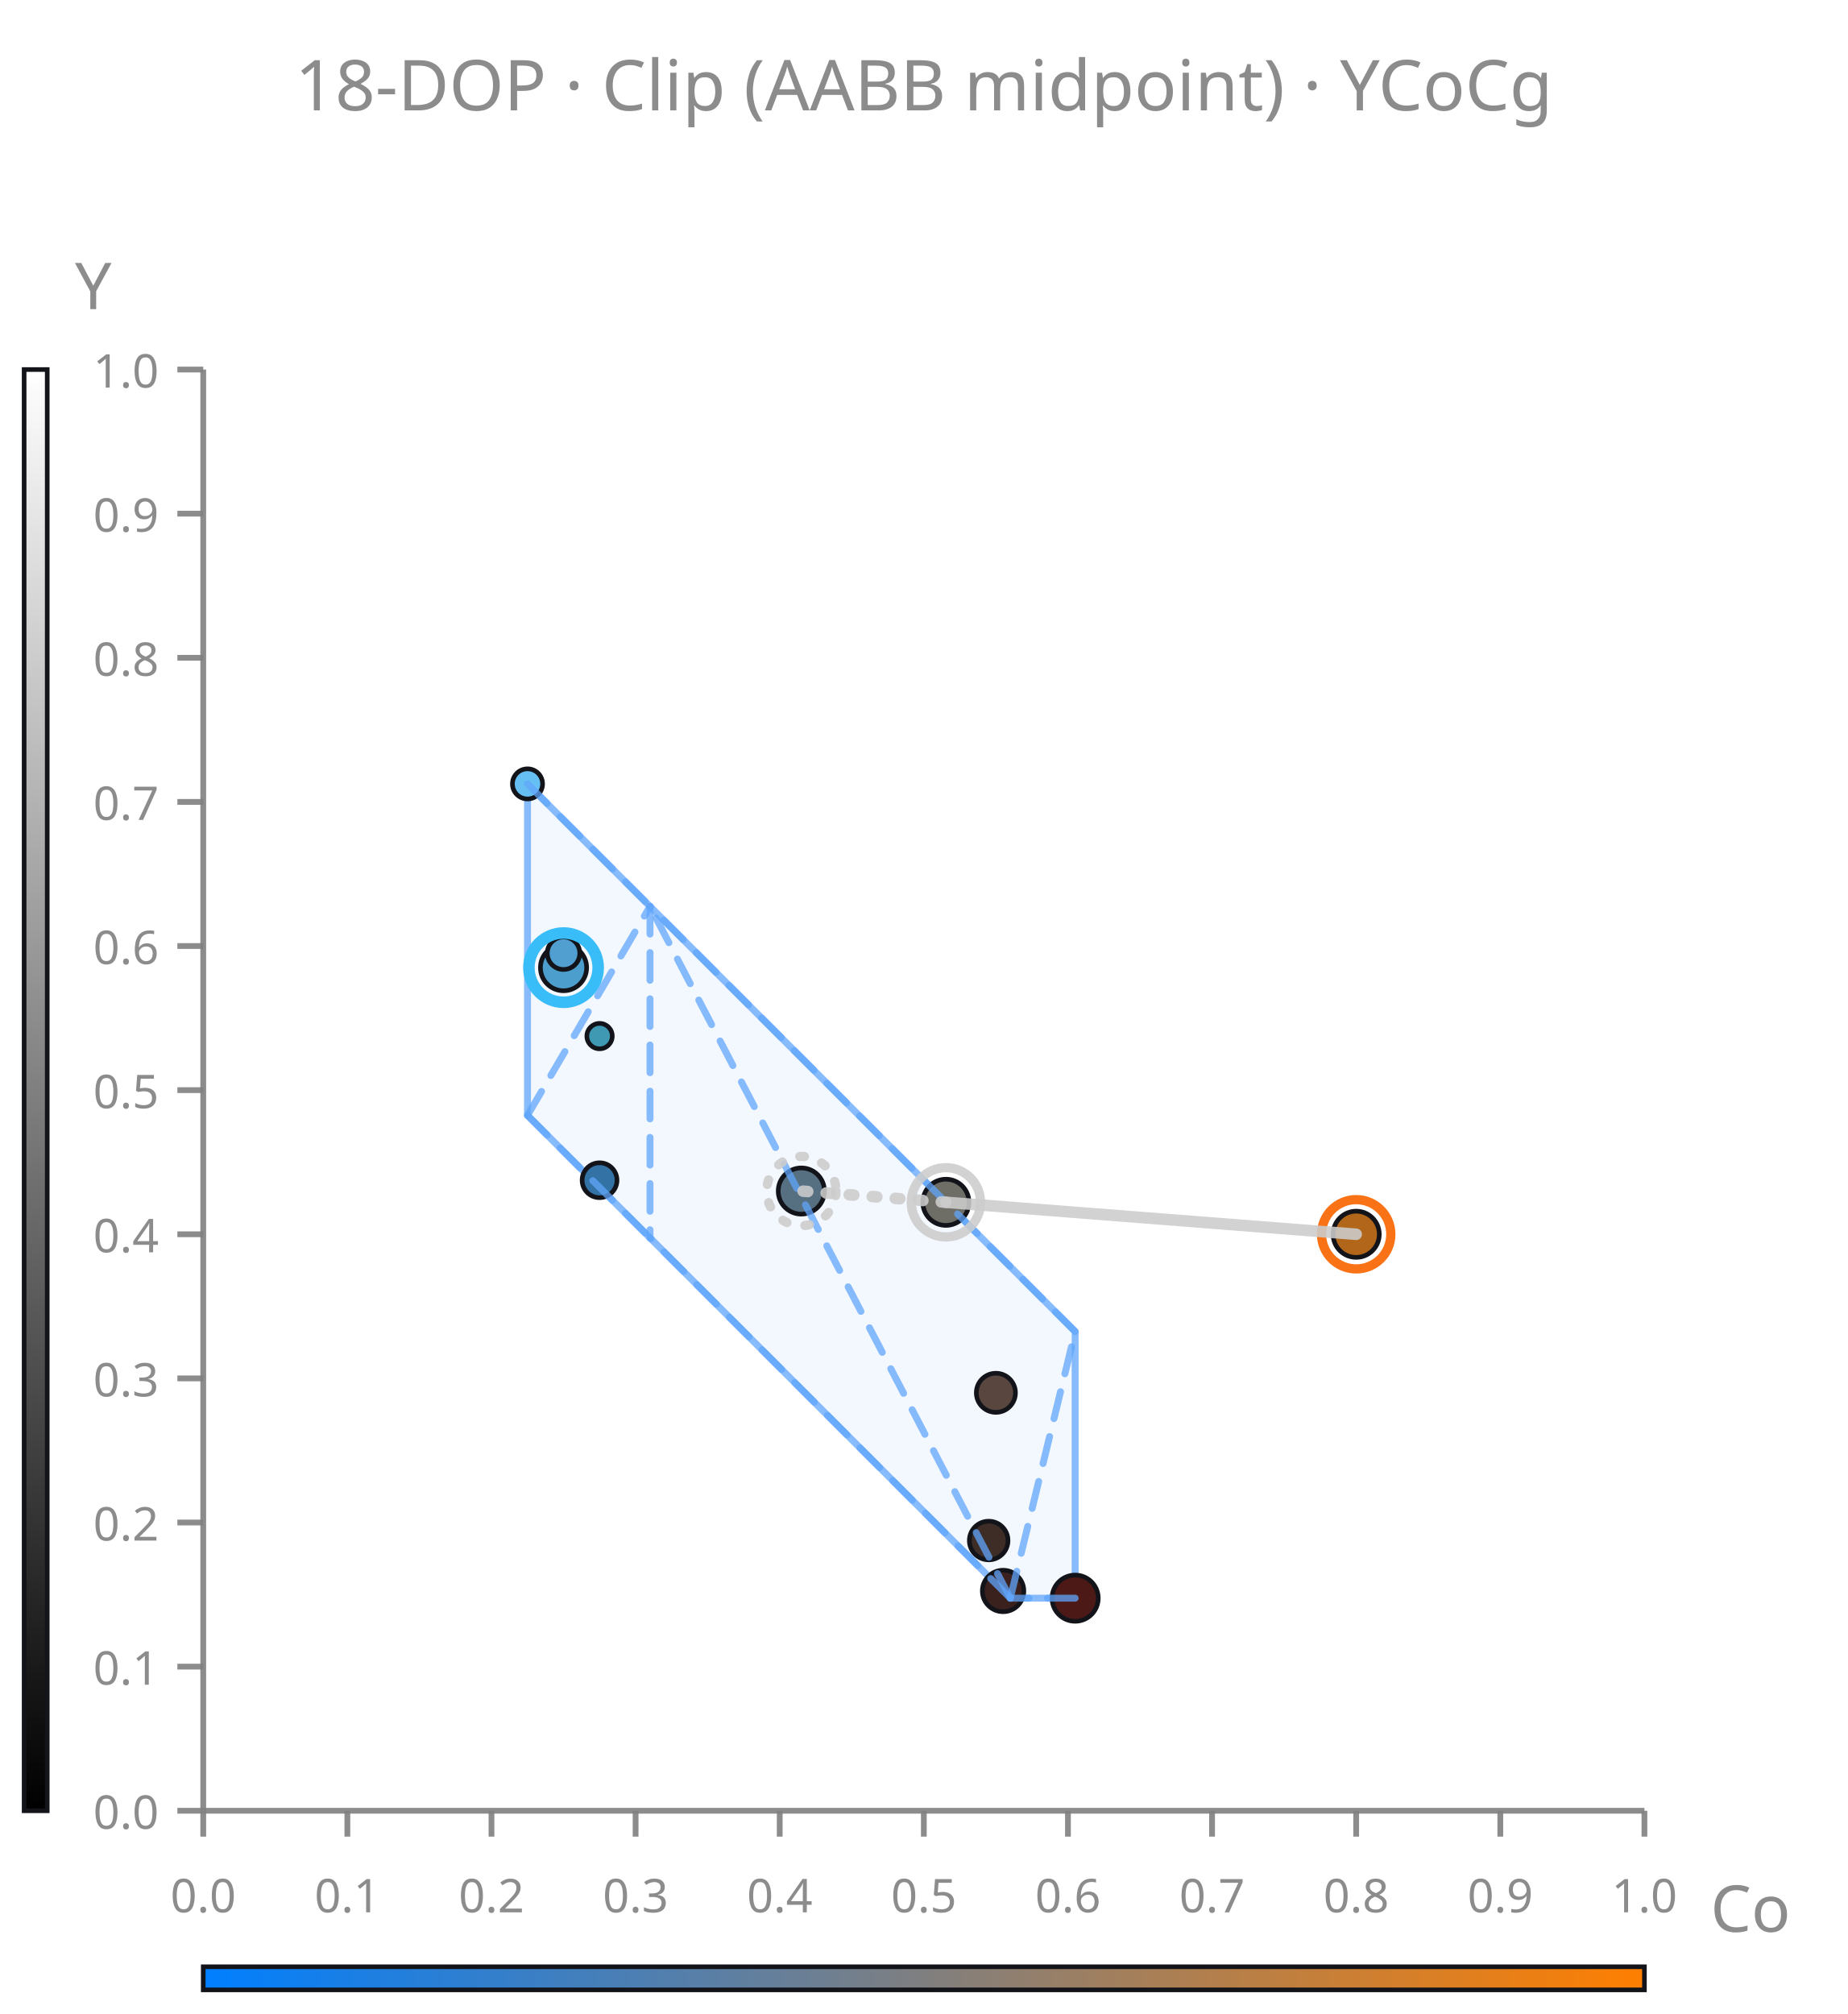
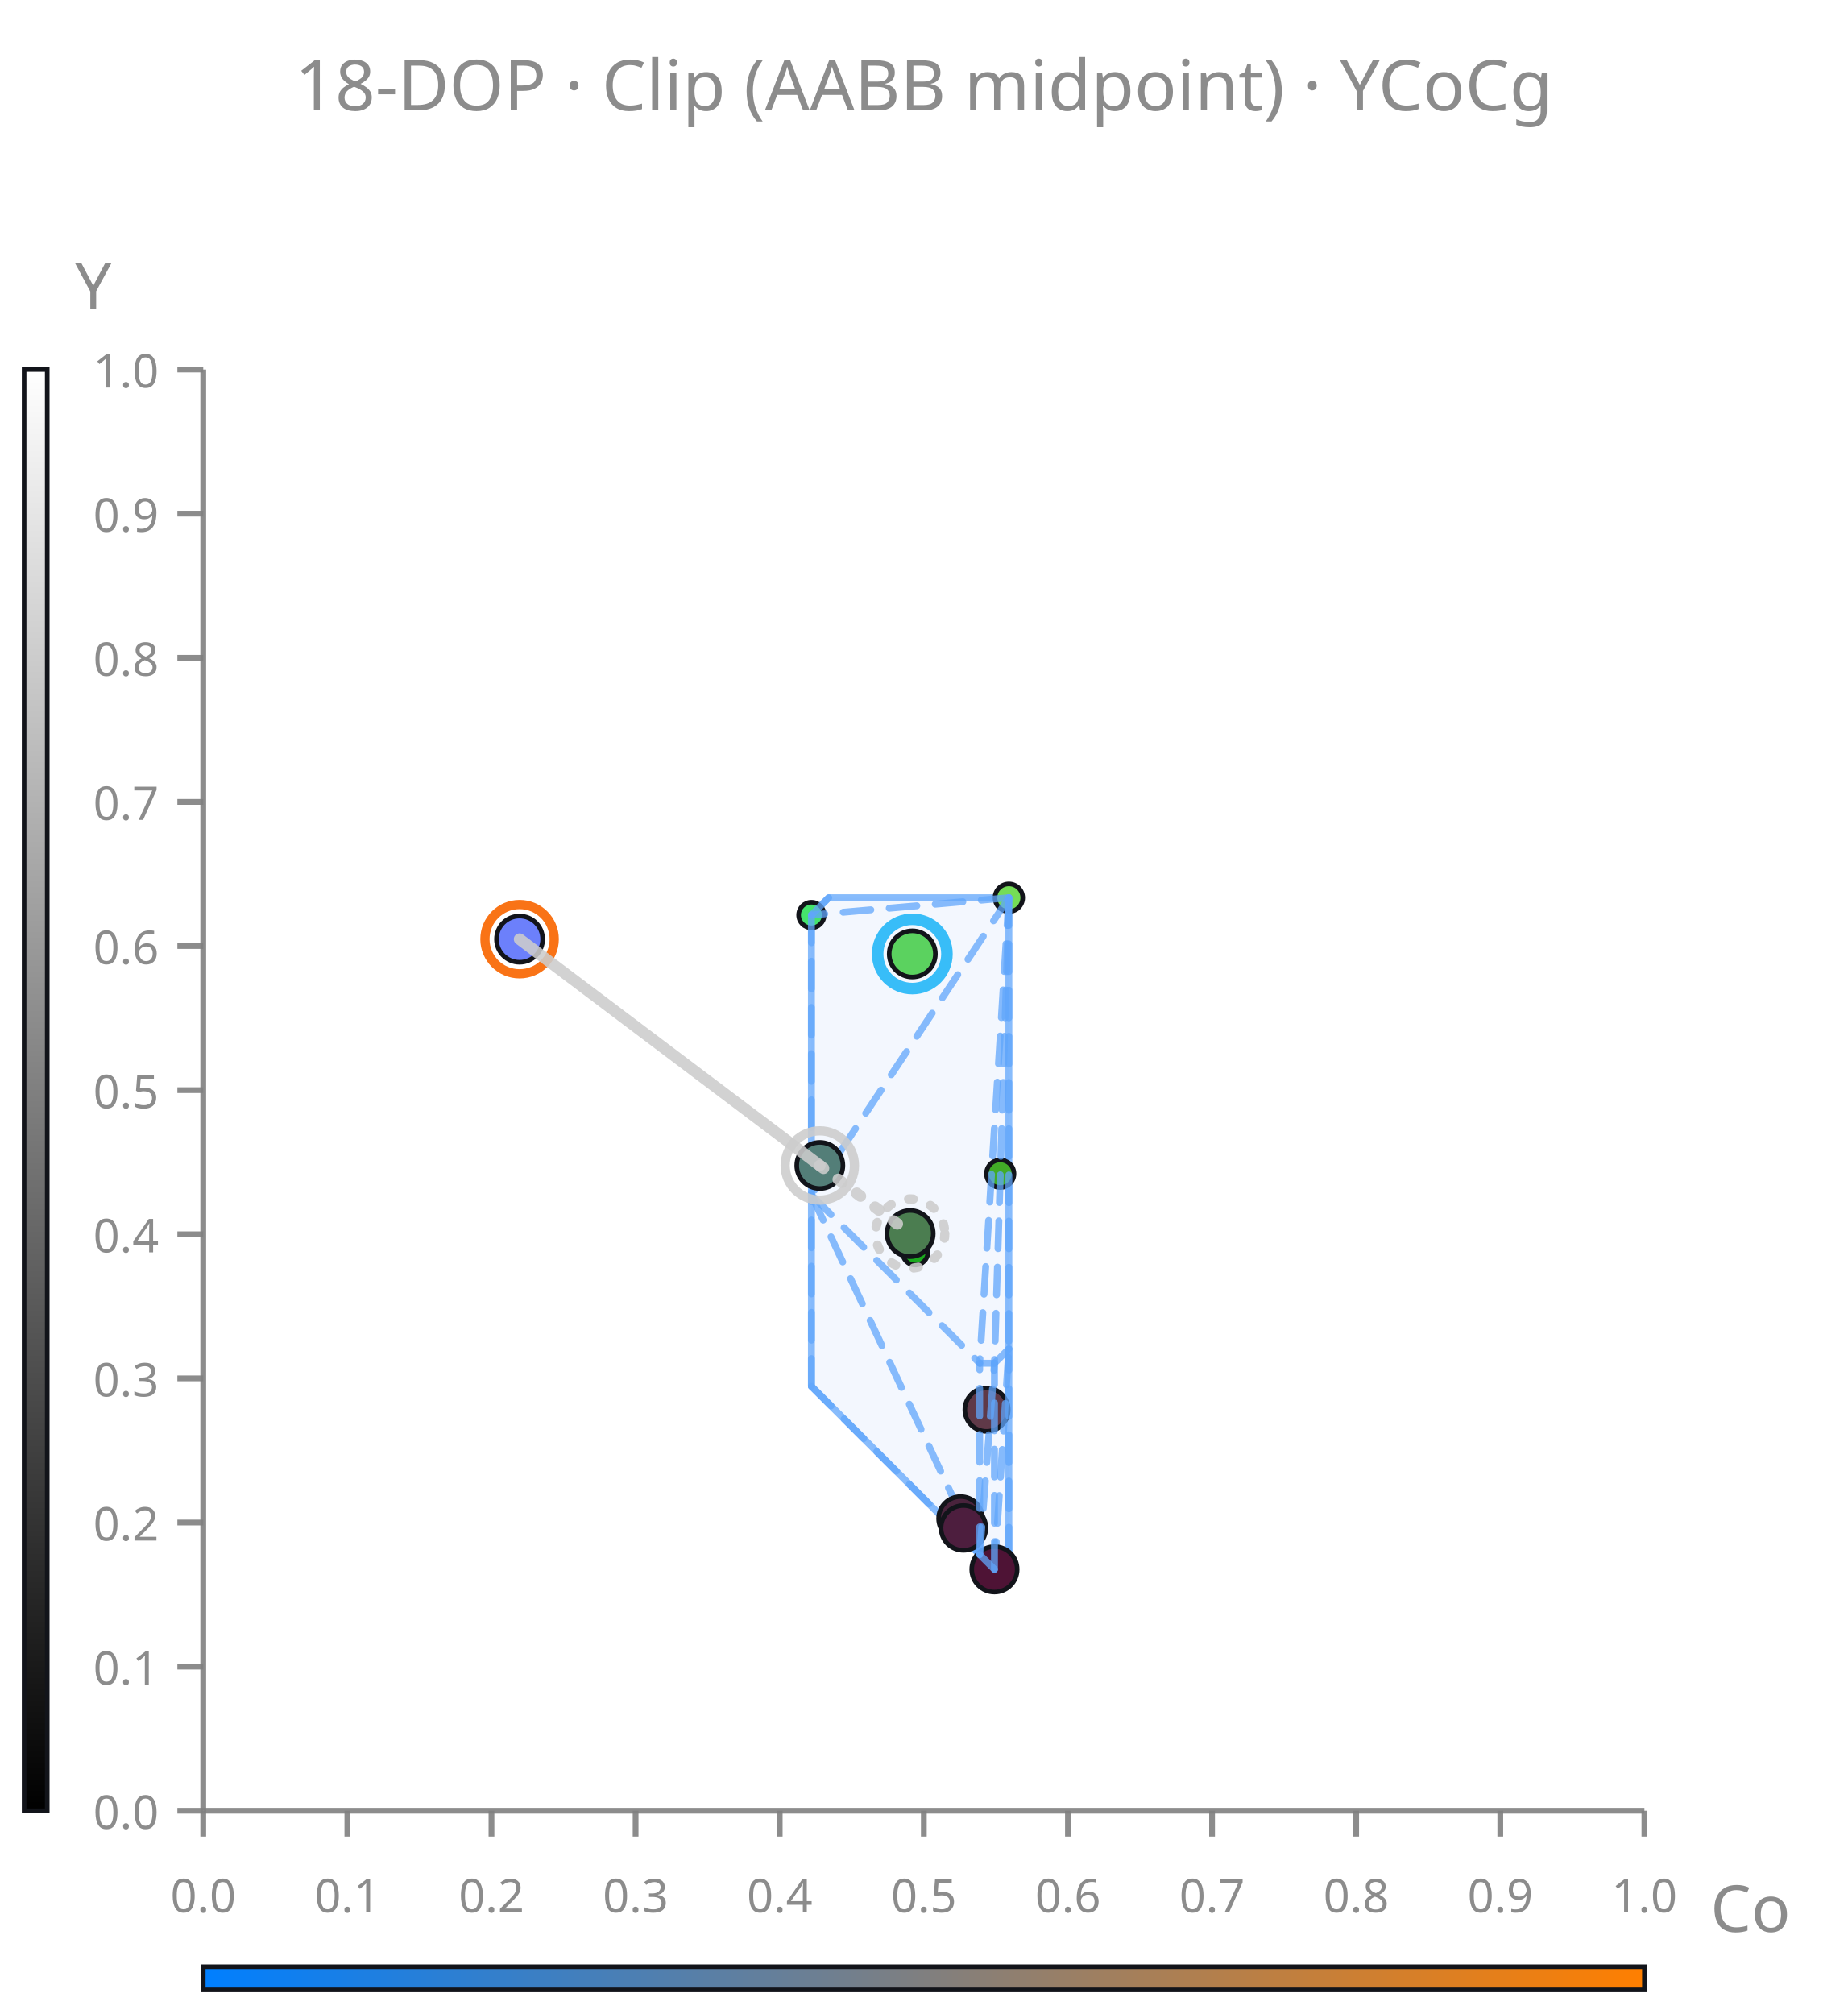
<svg xmlns="http://www.w3.org/2000/svg" baseProfile="full" height="436.0px" version="1.1" viewBox="0,0,400.0,436.0" width="400.0px">
  <defs>
    <linearGradient gradientUnits="userSpaceOnUse" id="plotGradY_0_2_3" x1="7.724" x2="7.724" y1="80" y2="392.0">
      <stop offset="0" stop-color="rgb(255,255,255)" />
      <stop offset="1" stop-color="rgb(0,0,0)" />
    </linearGradient>
    <linearGradient gradientUnits="userSpaceOnUse" id="plotGradX_0_2_3" x1="44.0" x2="356" y1="428.276" y2="428.276">
      <stop offset="0" stop-color="rgb(0,127,255)" />
      <stop offset="1" stop-color="rgb(255,127,0)" />
    </linearGradient>
  </defs>
  <g class="layer_bg" />
  <g class="layer_boundary">
-     <polygon fill="rgba(59,130,246,0.06)" points="218.72,345.98 232.76,345.98 232.76,288.26 114.2,169.7 114.2,241.46" stroke="rgba(96,165,250,0.75)" stroke-linejoin="round" stroke-width="1.5" />
+     <polygon fill="rgba(59,130,246,0.06)" points="175.664,300.116 215.288,339.74 218.408,336.62 218.408,194.348 179.408,194.348 175.664,198.092" stroke="rgba(96,165,250,0.75)" stroke-linejoin="round" stroke-width="1.5" />
  </g>
  <g class="layer_axes">
    <line fill="none" stroke="rgba(128,128,128,0.9)" stroke-width="1.25" x1="44.0" x2="356" y1="392.0" y2="392.0" />
    <line fill="none" stroke="rgba(128,128,128,0.9)" stroke-width="1.25" x1="44.0" x2="44.0" y1="392.0" y2="80" />
    <line fill="none" stroke="rgba(128,128,128,0.9)" stroke-width="1.25" x1="44.0" x2="44.0" y1="392.0" y2="397.6" />
    <text dominant-baseline="hanging" fill="rgba(128,128,128,0.9)" font-family="sans-serif" font-size="10.08" text-anchor="middle" x="44.0" y="406.168">0.0</text>
    <line fill="none" stroke="rgba(128,128,128,0.9)" stroke-width="1.25" x1="75.2" x2="75.2" y1="392.0" y2="397.6" />
    <text dominant-baseline="hanging" fill="rgba(128,128,128,0.9)" font-family="sans-serif" font-size="10.08" text-anchor="middle" x="75.2" y="406.168">0.1</text>
    <line fill="none" stroke="rgba(128,128,128,0.9)" stroke-width="1.25" x1="106.4" x2="106.4" y1="392.0" y2="397.6" />
    <text dominant-baseline="hanging" fill="rgba(128,128,128,0.9)" font-family="sans-serif" font-size="10.08" text-anchor="middle" x="106.4" y="406.168">0.2</text>
    <line fill="none" stroke="rgba(128,128,128,0.9)" stroke-width="1.25" x1="137.6" x2="137.6" y1="392.0" y2="397.6" />
    <text dominant-baseline="hanging" fill="rgba(128,128,128,0.9)" font-family="sans-serif" font-size="10.08" text-anchor="middle" x="137.6" y="406.168">0.3</text>
    <line fill="none" stroke="rgba(128,128,128,0.9)" stroke-width="1.25" x1="168.8" x2="168.8" y1="392.0" y2="397.6" />
    <text dominant-baseline="hanging" fill="rgba(128,128,128,0.9)" font-family="sans-serif" font-size="10.08" text-anchor="middle" x="168.8" y="406.168">0.4</text>
    <line fill="none" stroke="rgba(128,128,128,0.9)" stroke-width="1.25" x1="200" x2="200" y1="392.0" y2="397.6" />
    <text dominant-baseline="hanging" fill="rgba(128,128,128,0.9)" font-family="sans-serif" font-size="10.08" text-anchor="middle" x="200" y="406.168">0.5</text>
    <line fill="none" stroke="rgba(128,128,128,0.9)" stroke-width="1.25" x1="231.2" x2="231.2" y1="392.0" y2="397.6" />
    <text dominant-baseline="hanging" fill="rgba(128,128,128,0.9)" font-family="sans-serif" font-size="10.08" text-anchor="middle" x="231.2" y="406.168">0.6</text>
    <line fill="none" stroke="rgba(128,128,128,0.9)" stroke-width="1.25" x1="262.4" x2="262.4" y1="392.0" y2="397.6" />
    <text dominant-baseline="hanging" fill="rgba(128,128,128,0.9)" font-family="sans-serif" font-size="10.08" text-anchor="middle" x="262.4" y="406.168">0.7</text>
    <line fill="none" stroke="rgba(128,128,128,0.9)" stroke-width="1.25" x1="293.6" x2="293.6" y1="392.0" y2="397.6" />
    <text dominant-baseline="hanging" fill="rgba(128,128,128,0.9)" font-family="sans-serif" font-size="10.08" text-anchor="middle" x="293.6" y="406.168">0.8</text>
    <line fill="none" stroke="rgba(128,128,128,0.9)" stroke-width="1.25" x1="324.8" x2="324.8" y1="392.0" y2="397.6" />
    <text dominant-baseline="hanging" fill="rgba(128,128,128,0.9)" font-family="sans-serif" font-size="10.08" text-anchor="middle" x="324.8" y="406.168">0.9</text>
    <line fill="none" stroke="rgba(128,128,128,0.9)" stroke-width="1.25" x1="356" x2="356" y1="392.0" y2="397.6" />
    <text dominant-baseline="hanging" fill="rgba(128,128,128,0.9)" font-family="sans-serif" font-size="10.08" text-anchor="middle" x="356" y="406.168">1.0</text>
    <line fill="none" stroke="rgba(128,128,128,0.9)" stroke-width="1.25" x1="44.0" x2="38.4" y1="392.0" y2="392.0" />
    <text dominant-baseline="central" fill="rgba(128,128,128,0.9)" font-family="sans-serif" font-size="10.08" text-anchor="end" x="34.4" y="392.0">0.0</text>
    <line fill="none" stroke="rgba(128,128,128,0.9)" stroke-width="1.25" x1="44.0" x2="38.4" y1="360.8" y2="360.8" />
    <text dominant-baseline="central" fill="rgba(128,128,128,0.9)" font-family="sans-serif" font-size="10.08" text-anchor="end" x="34.4" y="360.8">0.1</text>
    <line fill="none" stroke="rgba(128,128,128,0.9)" stroke-width="1.25" x1="44.0" x2="38.4" y1="329.6" y2="329.6" />
    <text dominant-baseline="central" fill="rgba(128,128,128,0.9)" font-family="sans-serif" font-size="10.08" text-anchor="end" x="34.4" y="329.6">0.2</text>
    <line fill="none" stroke="rgba(128,128,128,0.9)" stroke-width="1.25" x1="44.0" x2="38.4" y1="298.4" y2="298.4" />
    <text dominant-baseline="central" fill="rgba(128,128,128,0.9)" font-family="sans-serif" font-size="10.08" text-anchor="end" x="34.4" y="298.4">0.3</text>
    <line fill="none" stroke="rgba(128,128,128,0.9)" stroke-width="1.25" x1="44.0" x2="38.4" y1="267.2" y2="267.2" />
    <text dominant-baseline="central" fill="rgba(128,128,128,0.9)" font-family="sans-serif" font-size="10.08" text-anchor="end" x="34.4" y="267.2">0.4</text>
    <line fill="none" stroke="rgba(128,128,128,0.9)" stroke-width="1.25" x1="44.0" x2="38.4" y1="236" y2="236" />
    <text dominant-baseline="central" fill="rgba(128,128,128,0.9)" font-family="sans-serif" font-size="10.08" text-anchor="end" x="34.4" y="236">0.5</text>
    <line fill="none" stroke="rgba(128,128,128,0.9)" stroke-width="1.25" x1="44.0" x2="38.4" y1="204.8" y2="204.8" />
    <text dominant-baseline="central" fill="rgba(128,128,128,0.9)" font-family="sans-serif" font-size="10.08" text-anchor="end" x="34.4" y="204.8">0.6</text>
    <line fill="none" stroke="rgba(128,128,128,0.9)" stroke-width="1.25" x1="44.0" x2="38.4" y1="173.6" y2="173.6" />
    <text dominant-baseline="central" fill="rgba(128,128,128,0.9)" font-family="sans-serif" font-size="10.08" text-anchor="end" x="34.4" y="173.6">0.7</text>
    <line fill="none" stroke="rgba(128,128,128,0.9)" stroke-width="1.25" x1="44.0" x2="38.4" y1="142.4" y2="142.4" />
    <text dominant-baseline="central" fill="rgba(128,128,128,0.9)" font-family="sans-serif" font-size="10.08" text-anchor="end" x="34.4" y="142.4">0.8</text>
    <line fill="none" stroke="rgba(128,128,128,0.9)" stroke-width="1.25" x1="44.0" x2="38.4" y1="111.2" y2="111.2" />
    <text dominant-baseline="central" fill="rgba(128,128,128,0.9)" font-family="sans-serif" font-size="10.08" text-anchor="end" x="34.4" y="111.2">0.9</text>
    <line fill="none" stroke="rgba(128,128,128,0.9)" stroke-width="1.25" x1="44.0" x2="38.4" y1="80" y2="80" />
    <text dominant-baseline="central" fill="rgba(128,128,128,0.9)" font-family="sans-serif" font-size="10.08" text-anchor="end" x="34.4" y="80">1.0</text>
    <text fill="rgba(128,128,128,0.9)" font-family="sans-serif" font-size="14" x="370.3" y="418.208">Co</text>
    <text fill="rgba(128,128,128,0.9)" font-family="sans-serif" font-size="14" x="16.224" y="66.928">Y</text>
    <rect fill="url(#plotGradY_0_2_3) none" height="312" shape-rendering="geometricPrecision" stroke="rgba(18,20,26,1.0)" stroke-width="1.0" width="5.0" x="5.224" y="80" />
    <rect fill="url(#plotGradX_0_2_3) none" height="5.0" shape-rendering="geometricPrecision" stroke="rgba(18,20,26,1.0)" stroke-width="1.0" width="312" x="44.0" y="425.776" />
  </g>
  <g class="layer_dots">
-     <circle cx="129.8" cy="224.3" fill="rgb(63,153,178)" r="2.75" stroke="rgba(18,20,26,1.0)" stroke-width="1.0" />
-     <circle cx="114.2" cy="169.7" fill="rgb(102,191,242)" r="3.261" stroke="rgba(18,20,26,1.0)" stroke-width="1.0" />
-     <circle cx="122" cy="209.48" fill="rgb(76,158,204)" r="5.0" stroke="rgba(18,20,26,1.0)" stroke-width="1.0" />
-     <circle cx="122" cy="206.36" fill="rgb(81,158,209)" r="3.517" stroke="rgba(18,20,26,1.0)" stroke-width="1.0" />
-     <circle cx="129.8" cy="255.5" fill="rgb(51,114,165)" r="3.773" stroke="rgba(18,20,26,1.0)" stroke-width="1.0" />
-     <circle cx="173.48" cy="257.84" fill="rgb(86,111,129)" r="5.0" stroke="rgba(18,20,26,1.0)" stroke-width="1.0" />
-     <circle cx="204.779" cy="260.279" fill="rgb(110,109,102)" r="5.0" stroke="rgba(18,20,26,1.0)" stroke-width="1.0" />
-     <circle cx="293.6" cy="267.2" fill="rgb(178,102,25)" r="5.0" stroke="rgba(18,20,26,1.0)" stroke-width="1.0" />
-     <line fill="none" stroke="rgba(96,165,250,0.75)" stroke-dasharray="6,4" stroke-linecap="round" stroke-width="1.5" x1="114.2" x2="140.72" y1="241.46" y2="196.22" />
-     <line fill="none" stroke="rgba(96,165,250,0.75)" stroke-dasharray="6,4" stroke-linecap="round" stroke-width="1.5" x1="114.2" x2="140.72" y1="241.46" y2="267.98" />
-     <line fill="none" stroke="rgba(96,165,250,0.75)" stroke-dasharray="6,4" stroke-linecap="round" stroke-width="1.5" x1="114.2" x2="140.72" y1="169.7" y2="196.22" />
-     <circle cx="214.04" cy="333.5" fill="rgb(61,45,38)" r="4.182" stroke="rgba(18,20,26,1.0)" stroke-width="1.0" />
-     <circle cx="215.6" cy="301.52" fill="rgb(89,71,63)" r="4.233" stroke="rgba(18,20,26,1.0)" stroke-width="1.0" />
-     <circle cx="217.16" cy="344.42" fill="rgb(58,33,30)" r="4.489" stroke="rgba(18,20,26,1.0)" stroke-width="1.0" />
-     <circle cx="232.76" cy="345.98" fill="rgb(76,25,22)" r="5.0" stroke="rgba(18,20,26,1.0)" stroke-width="1.0" />
-     <line fill="none" stroke="rgba(96,165,250,0.75)" stroke-dasharray="6,4" stroke-linecap="round" stroke-width="1.5" x1="232.76" x2="218.72" y1="345.98" y2="345.98" />
-     <line fill="none" stroke="rgba(96,165,250,0.75)" stroke-dasharray="6,4" stroke-linecap="round" stroke-width="1.5" x1="218.72" x2="140.72" y1="345.98" y2="196.22" />
-     <line fill="none" stroke="rgba(96,165,250,0.75)" stroke-dasharray="6,4" stroke-linecap="round" stroke-width="1.5" x1="218.72" x2="140.72" y1="345.98" y2="267.98" />
-     <line fill="none" stroke="rgba(96,165,250,0.75)" stroke-dasharray="6,4" stroke-linecap="round" stroke-width="1.5" x1="232.76" x2="140.72" y1="288.26" y2="196.22" />
-     <line fill="none" stroke="rgba(96,165,250,0.75)" stroke-dasharray="6,4" stroke-linecap="round" stroke-width="1.5" x1="140.72" x2="140.72" y1="196.22" y2="267.98" />
-     <line fill="none" stroke="rgba(96,165,250,0.75)" stroke-dasharray="6,4" stroke-linecap="round" stroke-width="1.5" x1="218.72" x2="232.76" y1="345.98" y2="288.26" />
+     <circle cx="198.128" cy="271.1" fill="rgb(27,169,30)" r="2.75" stroke="rgba(18,20,26,1.0)" stroke-width="1.0" />
+     <circle cx="175.664" cy="198.092" fill="rgb(69,227,108)" r="2.768" stroke="rgba(18,20,26,1.0)" stroke-width="1.0" />
+     <circle cx="216.536" cy="254.096" fill="rgb(66,172,39)" r="2.985" stroke="rgba(18,20,26,1.0)" stroke-width="1.0" />
+     <circle cx="218.408" cy="194.348" fill="rgb(117,221,86)" r="3" stroke="rgba(18,20,26,1.0)" stroke-width="1.0" />
+     <circle cx="197.504" cy="206.516" fill="rgb(91,210,95)" r="5.0" stroke="rgba(18,20,26,1.0)" stroke-width="1.0" />
+     <line fill="none" stroke="rgba(96,165,250,0.75)" stroke-dasharray="6,4" stroke-linecap="round" stroke-width="1.5" x1="218.408" x2="175.664" y1="194.348" y2="198.092" />
+     <line fill="none" stroke="rgba(96,165,250,0.75)" stroke-dasharray="6,4" stroke-linecap="round" stroke-width="1.5" x1="179.408" x2="175.664" y1="194.348" y2="198.092" />
+     <line fill="none" stroke="rgba(96,165,250,0.75)" stroke-dasharray="6,4" stroke-linecap="round" stroke-width="1.5" x1="218.408" x2="175.664" y1="194.348" y2="258.698" />
+     <line fill="none" stroke="rgba(96,165,250,0.75)" stroke-dasharray="6,4" stroke-linecap="round" stroke-width="1.5" x1="175.664" x2="175.664" y1="198.092" y2="258.698" />
+     <circle cx="197.036" cy="267.044" fill="rgb(75,125,80)" r="5.0" stroke="rgba(18,20,26,1.0)" stroke-width="1.0" />
+     <line fill="none" stroke="rgba(96,165,250,0.75)" stroke-dasharray="6,4" stroke-linecap="round" stroke-width="1.5" x1="218.408" x2="218.408" y1="194.348" y2="292.004" />
+     <line fill="none" stroke="rgba(96,165,250,0.75)" stroke-dasharray="6,4" stroke-linecap="round" stroke-width="1.5" x1="218.408" x2="212.09" y1="194.348" y2="295.124" />
+     <line fill="none" stroke="rgba(96,165,250,0.75)" stroke-dasharray="6,4" stroke-linecap="round" stroke-width="1.5" x1="218.408" x2="215.288" y1="194.348" y2="295.124" />
+     <circle cx="177.483" cy="252.307" fill="rgb(83,126,120)" r="5.0" stroke="rgba(18,20,26,1.0)" stroke-width="1.0" />
+     <line fill="none" stroke="rgba(96,165,250,0.75)" stroke-dasharray="6,4" stroke-linecap="round" stroke-width="1.5" x1="175.664" x2="175.664" y1="300.116" y2="258.698" />
+     <line fill="none" stroke="rgba(96,165,250,0.75)" stroke-dasharray="6,4" stroke-linecap="round" stroke-width="1.5" x1="175.664" x2="212.09" y1="300.116" y2="336.542" />
+     <line fill="none" stroke="rgba(96,165,250,0.75)" stroke-dasharray="6,4" stroke-linecap="round" stroke-width="1.5" x1="175.664" x2="212.09" y1="258.698" y2="336.542" />
+     <line fill="none" stroke="rgba(96,165,250,0.75)" stroke-dasharray="6,4" stroke-linecap="round" stroke-width="1.5" x1="175.664" x2="212.09" y1="258.698" y2="295.124" />
+     <circle cx="213.572" cy="305.186" fill="rgb(95,57,72)" r="4.694" stroke="rgba(18,20,26,1.0)" stroke-width="1.0" />
+     <circle cx="207.956" cy="328.742" fill="rgb(73,35,60)" r="4.756" stroke="rgba(18,20,26,1.0)" stroke-width="1.0" />
+     <circle cx="208.58" cy="330.77" fill="rgb(77,30,62)" r="4.854" stroke="rgba(18,20,26,1.0)" stroke-width="1.0" />
+     <line fill="none" stroke="rgba(96,165,250,0.75)" stroke-dasharray="6,4" stroke-linecap="round" stroke-width="1.5" x1="218.408" x2="218.408" y1="336.62" y2="292.004" />
+     <line fill="none" stroke="rgba(96,165,250,0.75)" stroke-dasharray="6,4" stroke-linecap="round" stroke-width="1.5" x1="215.288" x2="218.408" y1="339.74" y2="336.62" />
+     <line fill="none" stroke="rgba(96,165,250,0.75)" stroke-dasharray="6,4" stroke-linecap="round" stroke-width="1.5" x1="215.288" x2="218.408" y1="339.74" y2="292.004" />
+     <line fill="none" stroke="rgba(96,165,250,0.75)" stroke-dasharray="6,4" stroke-linecap="round" stroke-width="1.5" x1="218.408" x2="215.288" y1="292.004" y2="295.124" />
+     <circle cx="215.288" cy="339.74" fill="rgb(78,19,53)" r="4.921" stroke="rgba(18,20,26,1.0)" stroke-width="1.0" />
+     <line fill="none" stroke="rgba(96,165,250,0.75)" stroke-dasharray="6,4" stroke-linecap="round" stroke-width="1.5" x1="215.288" x2="212.09" y1="339.74" y2="336.542" />
+     <line fill="none" stroke="rgba(96,165,250,0.75)" stroke-dasharray="6,4" stroke-linecap="round" stroke-width="1.5" x1="215.288" x2="215.288" y1="339.74" y2="295.124" />
+     <line fill="none" stroke="rgba(96,165,250,0.75)" stroke-dasharray="6,4" stroke-linecap="round" stroke-width="1.5" x1="212.09" x2="212.09" y1="336.542" y2="295.124" />
+     <line fill="none" stroke="rgba(96,165,250,0.75)" stroke-dasharray="6,4" stroke-linecap="round" stroke-width="1.5" x1="212.09" x2="215.288" y1="336.542" y2="295.124" />
+     <line fill="none" stroke="rgba(96,165,250,0.75)" stroke-dasharray="6,4" stroke-linecap="round" stroke-width="1.5" x1="212.09" x2="215.288" y1="295.124" y2="295.124" />
+     <circle cx="112.484" cy="203.318" fill="rgb(108,128,251)" r="5.0" stroke="rgba(18,20,26,1.0)" stroke-width="1.0" />
  </g>
  <g class="layer_overlay">
-     <circle cx="122" cy="209.48" fill="none" r="7.5" stroke="rgba(56,189,248,1.0)" stroke-width="2.5" />
-     <circle cx="293.6" cy="267.2" fill="none" r="7.5" stroke="rgba(249,115,22,1.0)" stroke-width="2.0" />
-     <line stroke="rgba(204,204,204,0.88)" stroke-linecap="round" stroke-width="2.5" x1="293.6" x2="204.779" y1="267.2" y2="260.279" />
-     <circle cx="204.779" cy="260.279" fill="none" r="7.5" stroke="rgba(204,204,204,0.88)" stroke-width="2.0" />
-     <line fill="none" stroke="rgba(204,204,204,0.88)" stroke-dasharray="1 4" stroke-linecap="round" stroke-width="2.5" x1="204.779" x2="173.48" y1="260.279" y2="257.84" />
-     <circle cx="173.48" cy="257.84" fill="none" r="7.5" stroke="rgba(204,204,204,0.88)" stroke-dasharray="1 4" stroke-linecap="round" stroke-width="2.0" />
+     <circle cx="197.504" cy="206.516" fill="none" r="7.5" stroke="rgba(56,189,248,1.0)" stroke-width="2.5" />
+     <circle cx="112.484" cy="203.318" fill="none" r="7.5" stroke="rgba(249,115,22,1.0)" stroke-width="2.0" />
+     <line stroke="rgba(204,204,204,0.88)" stroke-linecap="round" stroke-width="2.5" x1="112.484" x2="177.483" y1="203.318" y2="252.307" />
+     <circle cx="177.483" cy="252.307" fill="none" r="7.5" stroke="rgba(204,204,204,0.88)" stroke-width="2.0" />
+     <line fill="none" stroke="rgba(204,204,204,0.88)" stroke-dasharray="1 4" stroke-linecap="round" stroke-width="2.5" x1="177.483" x2="197.036" y1="252.307" y2="267.044" />
+     <circle cx="197.036" cy="267.044" fill="none" r="7.5" stroke="rgba(204,204,204,0.88)" stroke-dasharray="1 4" stroke-linecap="round" stroke-width="2.0" />
  </g>
  <g class="layer_header">
    <text dominant-baseline="central" fill="rgba(128,128,128,0.9)" font-family="sans-serif" font-size="15.2" text-anchor="middle" x="200.0" y="18.0">18-DOP · Clip (AABB midpoint) · YCoCg</text>
  </g>
</svg>
